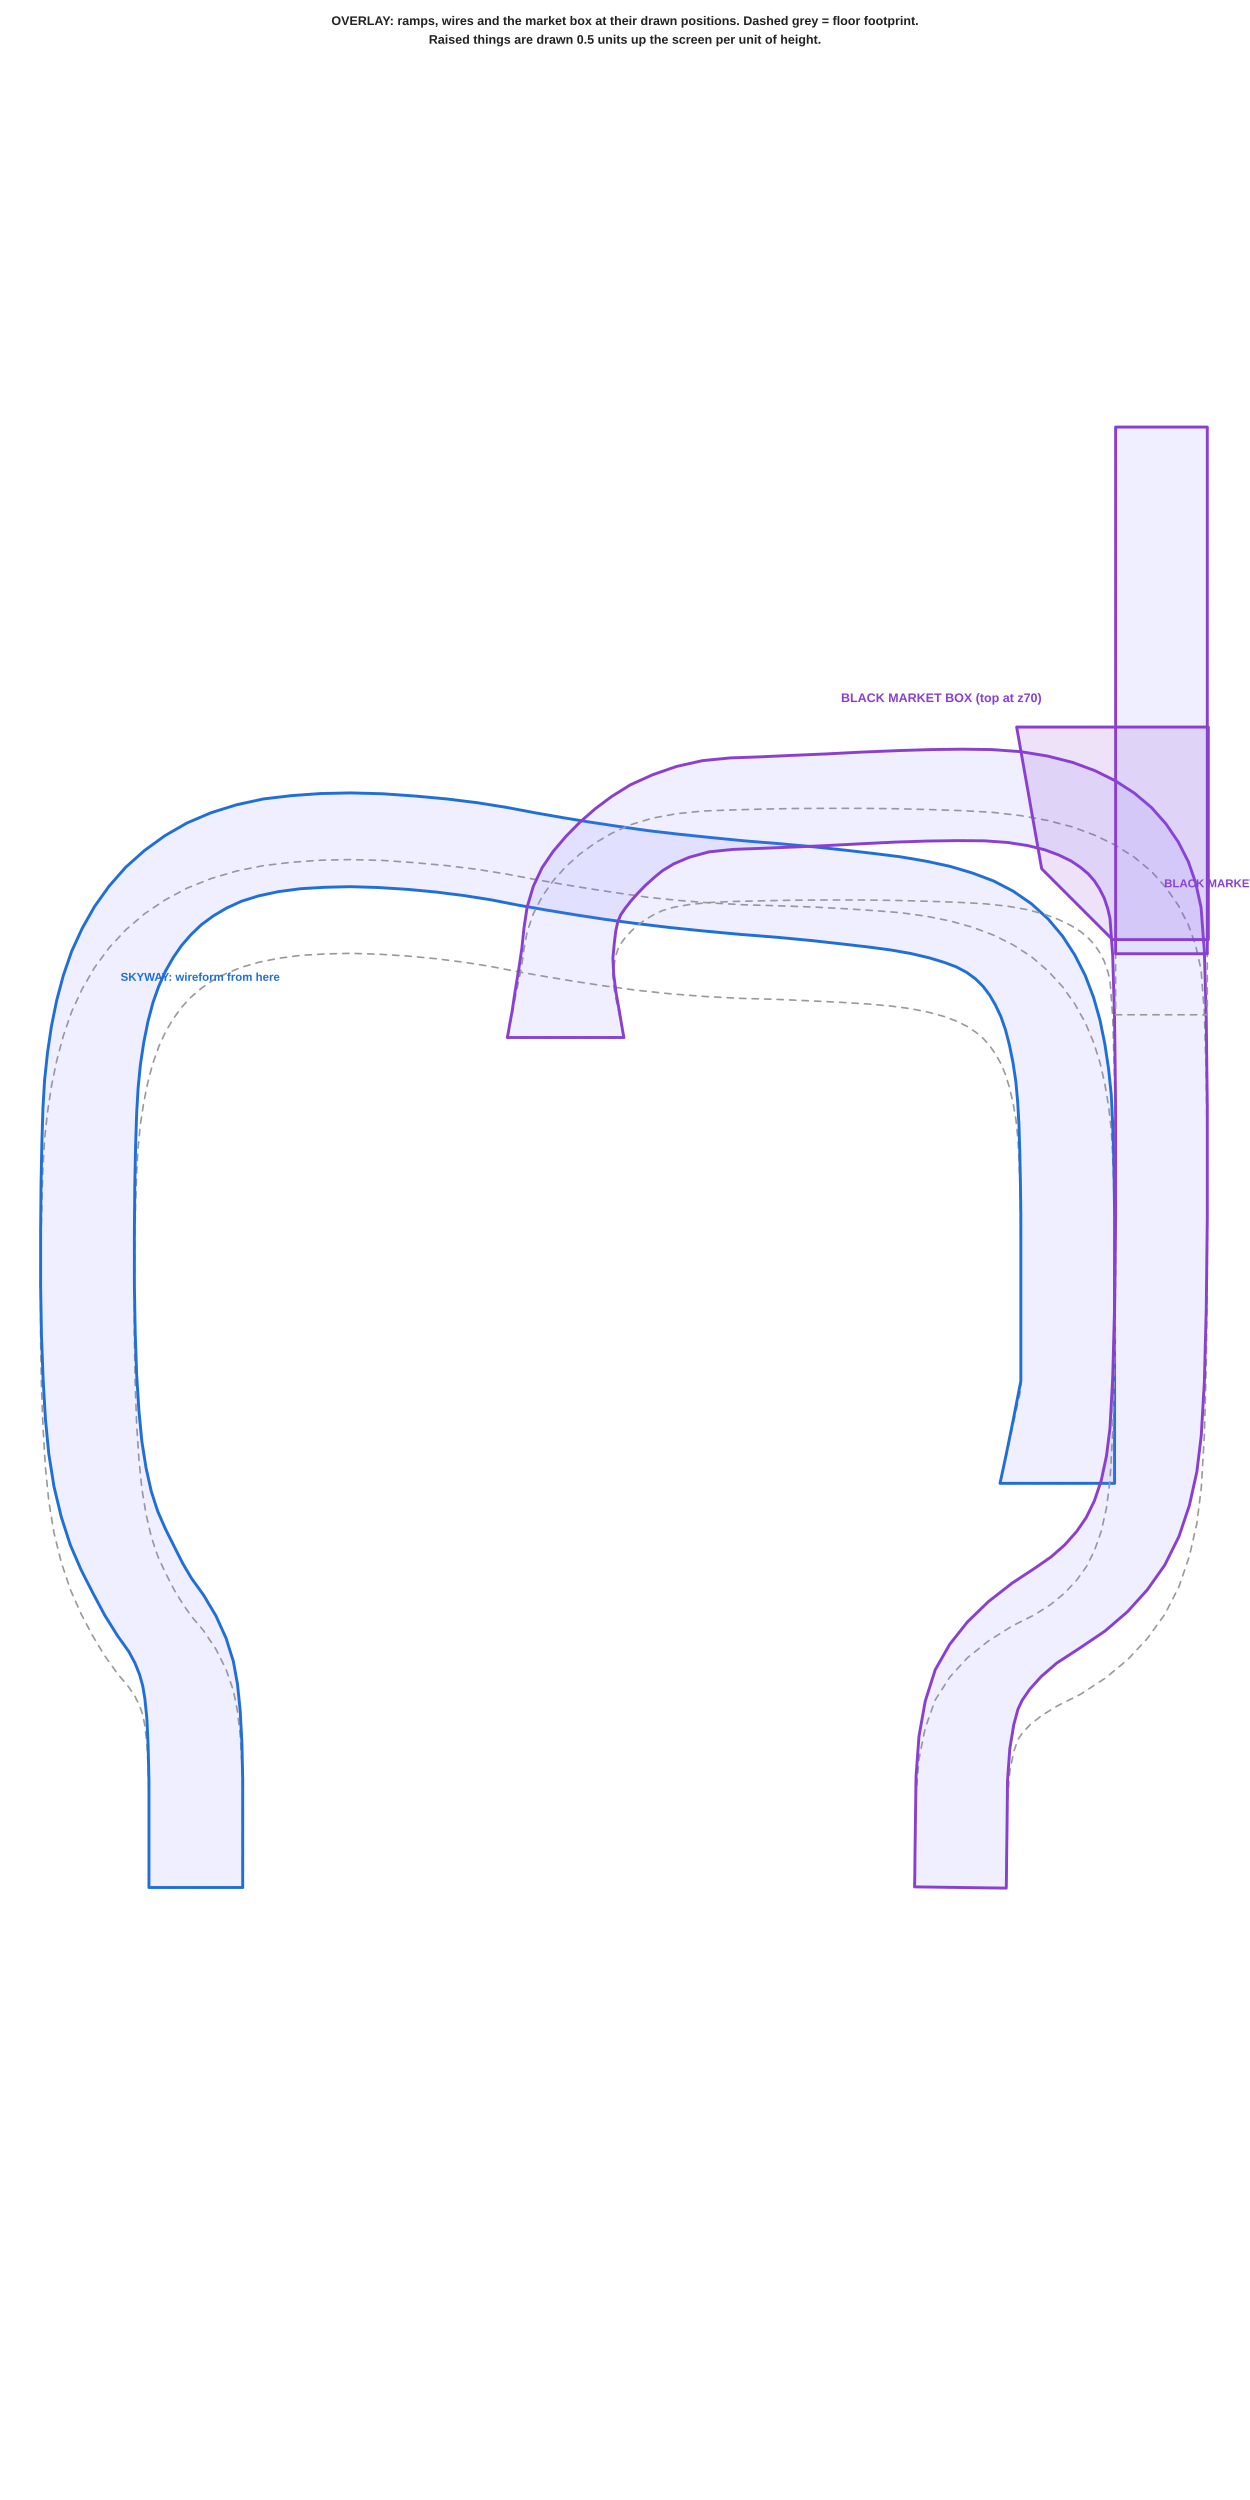
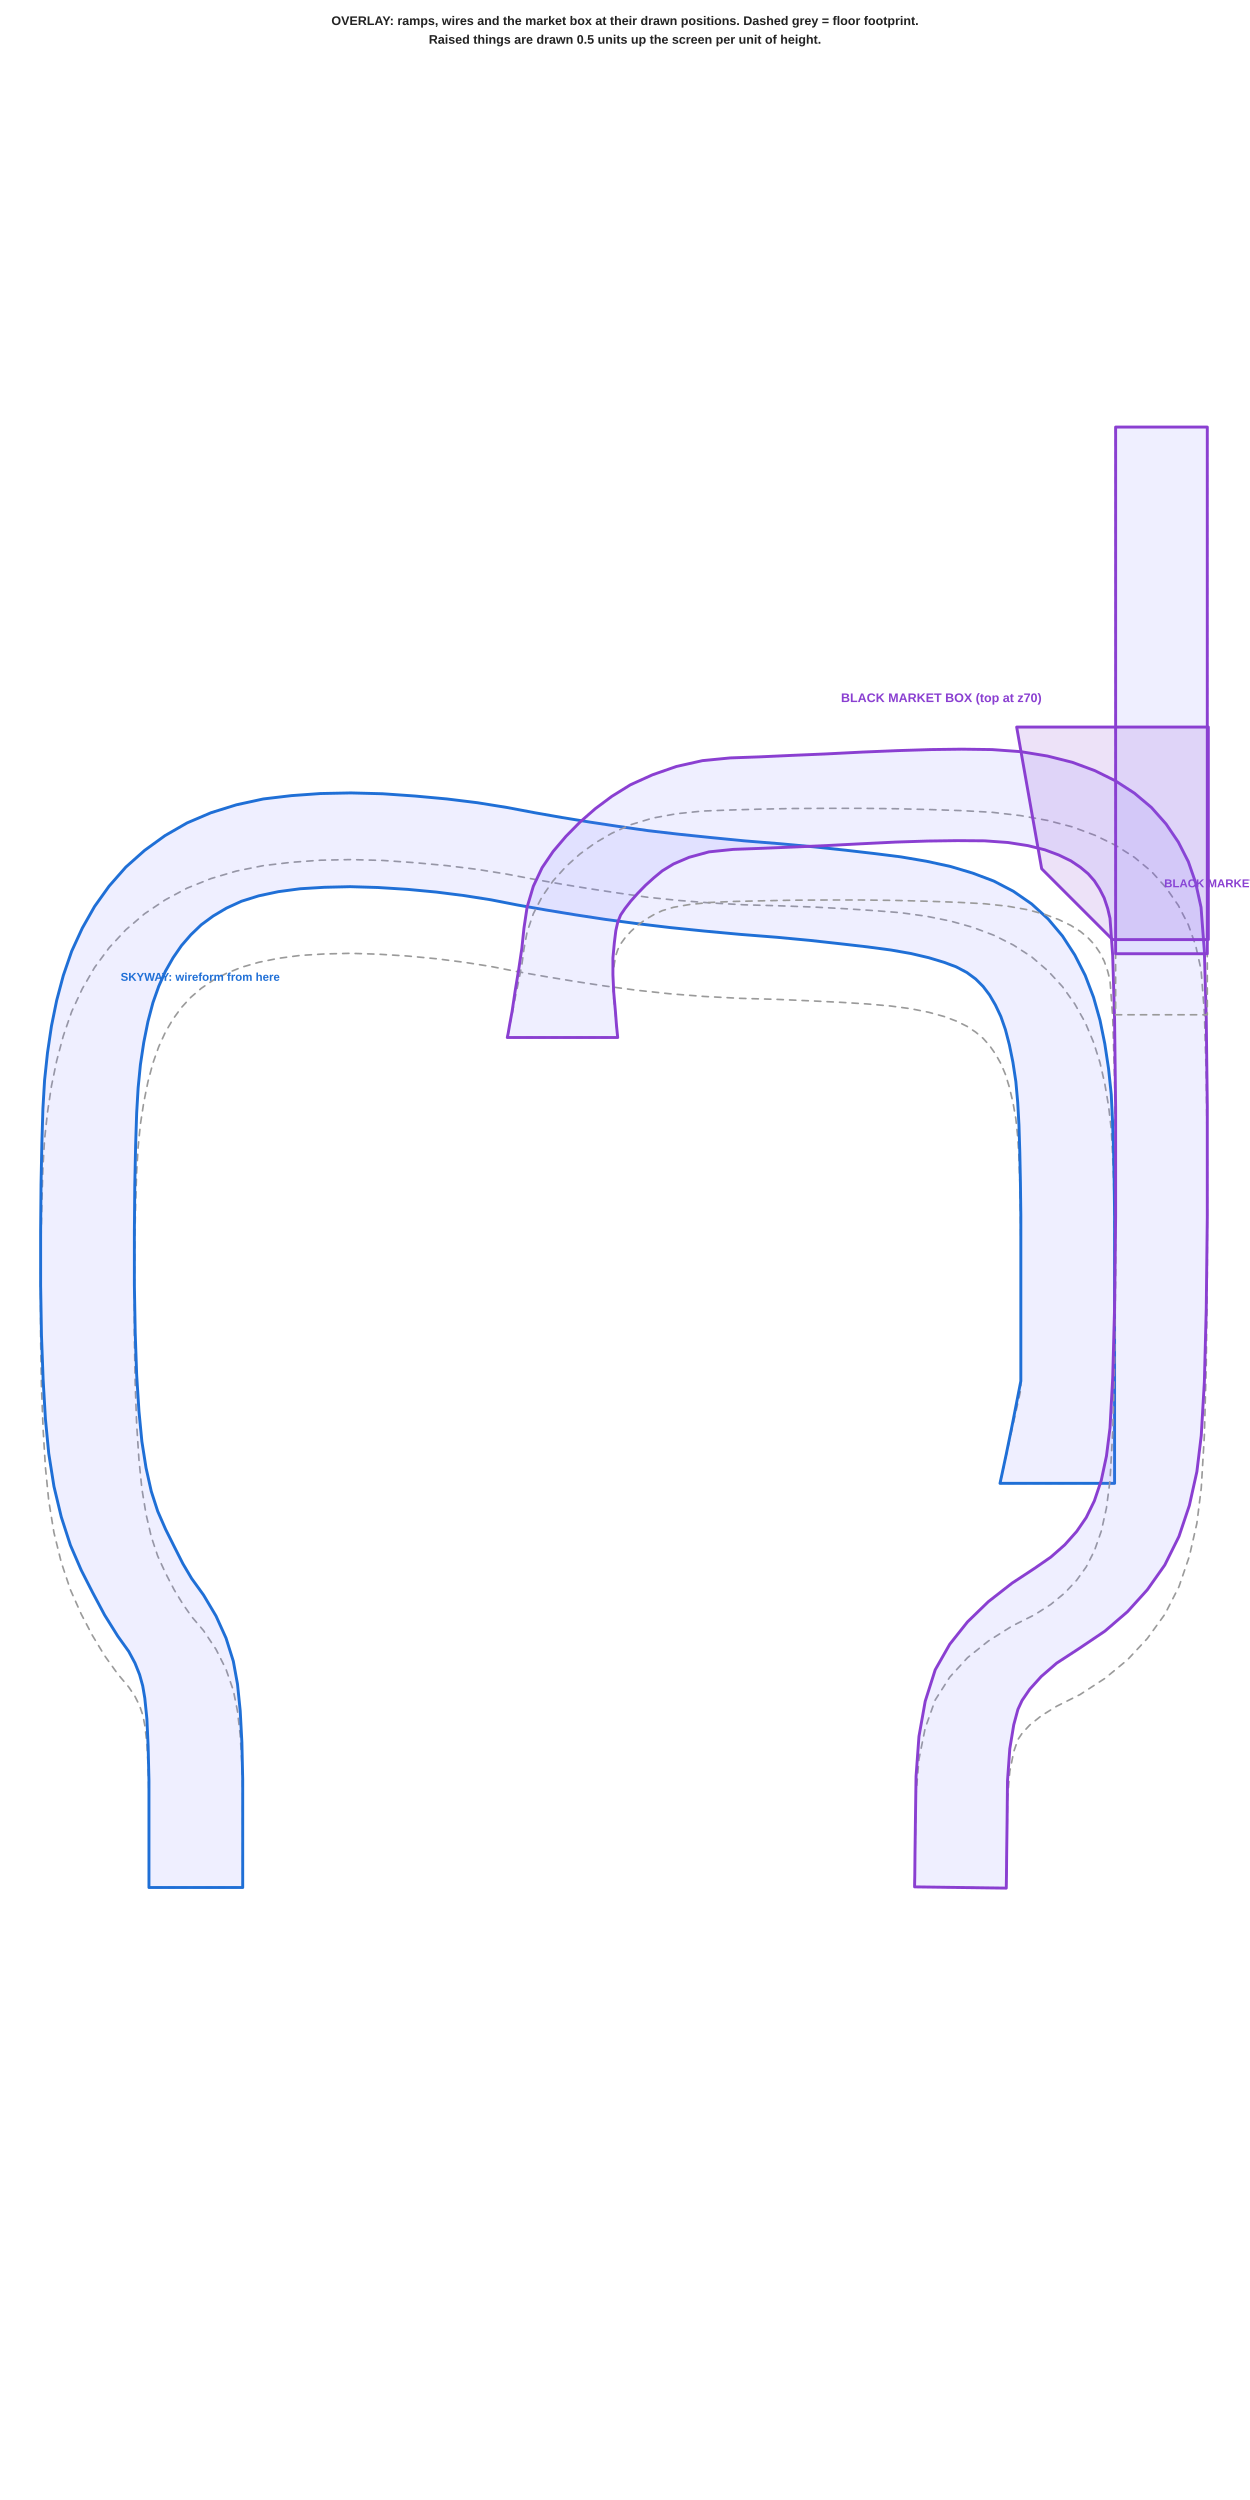
<svg xmlns="http://www.w3.org/2000/svg" width="1800" height="3600" viewBox="0 0 600 1200">
  <rect x="0" y="0" width="600" height="1200" fill="#ffffff" />
  <polygon points="480,712 481,707.5 483,698.5 486,685 490,667 490,649.1 490,631.4 490,613.8 490,596.4 489.8,580.9 489.5,567.2 489.1,555.3 488.5,545.6 487.6,537 486.2,529.1 484.5,521.9 482.6,515.7 480.4,510.5 477.8,505.9 475,501.9 471.9,498.4 468.3,495.4 464.1,492.6 459,490.1 453.1,487.9 445.8,485.9 437.3,484.2 427.6,482.9 416.3,481.9 403.3,481.1 388.9,480.4 373,479.7 355.3,479.2 338,478.3 321.4,477 305.5,475.3 290.5,473.3 276.1,471.1 262.1,468.8 248.4,466.4 235.6,463.9 222.9,461.9 209.5,460.2 195.7,458.9 181.4,458 168.1,457.6 155.7,457.9 144.1,458.6 133.6,460 124.2,461.9 115.9,464.3 108.7,467.2 102.3,470.5 96.6,474.4 91.6,478.7 87.1,483.6 83.1,489.1 79.4,495.4 76.2,502.4 73.4,510.3 71,519.3 69,529.2 67.4,539.6 66.3,550.6 65.6,562.3 65.1,577.5 64.7,595.9 64.5,617.6 64.5,642.3 64.9,664.4 65.6,683.9 66.7,700.7 68.1,714.6 70.1,726.8 72.6,737.6 75.7,746.9 79.5,755.2 83.6,763.1 87.8,770 92,776 97.7,782.7 103.7,791.7 108.5,801.3 112,811.4 114,821.4 115.3,832.9 116.1,846.3 116.5,862 116.5,879.8 116.5,892.9 116.5,901.6 116.5,906 71.5,906 71.5,901.6 71.5,892.9 71.5,879.8 71.5,862.5 71.1,848.2 70.5,836.6 69.5,828.1 68.5,823.1 67,818.7 64.8,814.3 61.8,809.8 56.5,803.5 50.2,794.7 44.4,785.1 39,774.8 33.8,763.1 29.4,749.9 25.9,735.7 23.4,720.4 21.8,704.3 20.7,686.1 19.9,665.6 19.5,642.7 19.5,617.4 19.7,595.3 20.1,576.3 20.6,560.2 21.4,546.9 22.8,533.9 24.7,521.3 27.2,509.2 30.4,497.2 34.4,485.6 39.5,474.6 45.4,464.4 52.4,454.9 60.4,446.3 69.4,438.6 79.2,432 89.8,426.3 101.3,421.7 113.5,418.1 126.4,415.5 139.9,413.9 153.8,412.9 168.4,412.6 183.6,413 199.3,414.1 214.5,415.5 229.1,417.3 243.4,419.6 256.6,422.1 269.7,424.4 283.1,426.6 297,428.7 311,430.7 325.6,432.2 341,433.4 357.2,434.3 374.5,434.8 390.9,435.4 405.9,436.2 419.7,437.1 432.4,438.1 444.7,439.8 456.2,442.1 466.9,445.1 477,448.9 486.4,453.6 495.2,459.3 503.1,466.1 510,473.6 515.9,481.9 520.9,490.8 524.9,500.3 528,510.1 530.3,520.2 532.1,530.8 533.4,541.9 534,553.2 534.5,565.8 534.8,580.1 535,596.1 535,613.8 535,631.4 535,649.1 535,667 535,685 535,698.5 535,707.5 535,712" stroke="#9a9a9a" stroke-width="0.8" fill="none" stroke-linejoin="round" stroke-linecap="round" stroke-dasharray="3 3" />
  <polygon points="480,712 481,707.4 483,698 486,683.3 490,662.9 490,642.2 490,621.7 490,601.9 490,583.4 489.8,567.6 489.5,553 489.1,540 488.5,529.1 487.6,519.1 486.2,509.9 484.5,501.5 482.6,494.2 480.4,487.9 477.8,482.4 475,477.6 471.9,473.5 468.3,469.9 464.1,466.8 459,464.1 453.1,461.9 445.8,459.7 437.3,457.7 427.6,456 416.3,454.5 403.3,453 388.9,451.4 373,449.9 355.3,448.5 338,446.9 321.4,445.2 305.5,443.3 290.5,441.3 276.1,439.1 262.1,436.8 248.4,434.4 235.6,431.9 222.9,429.9 209.5,428.2 195.7,426.9 181.4,426 168.1,425.6 155.7,425.9 144.1,426.6 133.6,428 124.2,430 115.9,432.6 108.7,435.9 102.3,439.7 96.6,443.9 91.6,448.7 87.1,453.9 83.1,459.7 79.4,466.2 76.2,473.4 73.4,481.3 71,490.4 69,500.4 67.4,511 66.3,522.2 65.6,534.2 65.1,549.7 64.7,568.8 64.5,591.1 64.5,616.8 64.9,639.7 65.6,660 66.7,677.4 68.1,691.9 70.1,704.6 72.6,715.8 75.7,725.4 79.5,734.1 83.6,742.3 87.8,750.6 92,757.7 97.7,765.6 103.7,775.7 108.5,786.3 112,797.4 114,808.4 115.3,821.2 116.1,836.3 116.5,854.1 116.5,874.5 116.5,889.9 116.5,900.4 116.5,906 71.5,906 71.5,900.4 71.5,889.9 71.5,874.5 71.5,854.6 71.1,838.2 70.5,825 69.5,815.1 68.5,809.2 67,803.8 64.8,798.3 61.8,792.7 56.5,785.3 50.2,775.2 44.4,764.3 39,753.7 33.8,741.7 29.4,728.1 25.9,713.5 23.4,697.7 21.8,681.1 20.7,662.2 19.9,640.9 19.5,617.1 19.5,591 19.7,568.1 20.1,548.5 20.6,532.1 21.4,518.5 22.8,505.3 24.7,492.5 27.2,480.2 30.4,468.2 34.4,456.6 39.5,445.5 45.4,435.1 52.4,425.3 60.4,416.2 69.4,408.2 79.2,401.1 89.8,395 101.3,390.1 113.5,386.3 126.4,383.5 139.9,381.9 153.8,380.9 168.4,380.6 183.6,381 199.3,382.1 214.5,383.5 229.1,385.3 243.4,387.6 256.6,390.1 269.7,392.4 283.1,394.6 297,396.7 311,398.7 325.6,400.4 341,402 357.2,403.6 374.5,405 390.9,406.5 405.9,408.1 419.7,409.7 432.4,411.3 444.7,413.4 456.2,415.9 466.9,419.1 477,422.9 486.4,427.8 495.2,433.9 503.1,441.1 510,449.3 515.9,458.4 520.9,468.2 524.9,478.7 528,489.7 530.3,501 532.1,512.9 533.4,525.3 534,537.8 534.5,551.7 534.8,566.9 535,583.2 535,601.9 535,621.7 535,642.2 535,662.9 535,683.3 535,698 535,707.4 535,712" stroke="#1f6fd6" stroke-width="1.4" fill="rgba(120,120,255,0.12)" stroke-linejoin="round" stroke-linecap="round" />
  <text x="57.9" y="470.8" font-size="5.5" fill="#1f6fd6" text-anchor="start" font-family="Arial, Helvetica, sans-serif" font-weight="700">SKYWAY: wireform from here</text>
-   <polygon points="243.5,498 243.9,496.1 244.6,492.4 245.8,486.8 247.3,478.8 249,470.7 250.5,463 251.5,455.5 253,447.4 256,438.6 260.2,430.4 265.5,422.8 271.7,415.9 278.4,409.9 285.7,404.6 293.6,400 302.6,395.9 313.2,392.7 324.7,390.6 337.2,389.3 350.5,388.8 364.5,388.4 379.7,388.1 396.2,388 413.9,388 430.7,388.2 446.6,388.6 461.6,389.1 476.2,389.9 490,391.5 502.8,393.8 514.7,396.9 525.5,400.9 535.4,405.7 544.5,411.5 552.7,418.3 559.7,426.1 565.6,434.6 570.4,443.9 573.9,453.8 576.5,465.4 578.1,486.1 579,516.9 579.5,558.6 579.5,611.4 579,654.8 578.1,689 576.6,714.3 574.5,731.2 570.9,747 565.9,761.6 559.1,774.9 550.7,786.5 541.2,796.7 530.4,805.6 518.4,813.4 507.2,819 499.8,823.6 494.3,828 490.6,832 488.6,835 486.6,840.8 484.7,850.3 483.6,863.3 483.4,880.1 483.2,893.2 483.1,901.9 483,906.3 439,905.7 439.1,901.3 439.2,892.6 439.4,879.4 439.7,861.2 441.1,844.4 444.1,829.5 448.9,816 455.9,805 464.4,795.7 474.4,787.7 485.8,780.5 496.6,775.1 504.4,770.1 511.1,764.6 516.8,758.5 521.4,752.1 525.3,744.4 528.6,735 531.1,723.8 532.8,710.7 534.1,687.2 535,654 535.5,611.1 535.5,558.9 535,517.8 534.1,488.2 532.8,470.6 531.7,466.2 530,461.3 527.8,457.1 525.3,453.4 522.3,450.2 518.6,447.1 514,444.2 508.2,441.4 501.5,438.9 493.4,436.7 483.8,435 472.6,433.8 459.6,433.1 445.3,432.6 429.9,432.2 413.6,432 396.3,432 380.3,432.1 365.5,432.4 352,432.7 340.3,433.2 330.8,434.2 323.3,435.5 317.9,437.1 313.9,439 309.8,441.4 306.1,444.1 302.8,447.1 300,450.2 297.9,453.1 296.5,455.9 295.6,458.6 294.9,462.5 294.2,467.7 294.6,473.5 295.7,479.7 297.3,486.8 298.4,492.4 299.1,496.1 299.5,498" stroke="#9a9a9a" stroke-width="0.8" fill="none" stroke-linejoin="round" stroke-linecap="round" stroke-dasharray="3 3" />
-   <polygon points="243.5,498 243.9,496.1 244.6,492 245.8,485.5 247.3,475.5 249,465.2 250.5,455.1 251.5,445.5 253,435.5 256,425.4 260.2,416.5 265.5,408.7 271.7,401.4 278.4,394.6 285.7,388.2 293.6,382.3 302.6,376.7 313.2,371.9 324.7,367.9 337.2,365.1 350.5,363.8 364.5,363.3 379.7,362.6 396.2,361.9 413.9,361 430.7,360.3 446.6,359.8 461.6,359.6 476.2,359.8 490,360.8 502.8,362.9 514.7,365.9 525.5,369.9 535.4,374.8 544.5,380.7 552.7,387.6 559.7,395.5 565.6,404.2 570.4,413.6 573.9,423.7 576.5,435.5 578.1,456.7 579,488.5 579.5,531.2 579.5,584.4 579,628.3 578.1,663.2 576.6,689.1 574.5,706.4 570.9,722.6 565.9,737.5 559.1,751.2 550.7,763.1 541.2,773.6 530.4,782.9 518.4,791 507.2,798.3 499.8,804.7 494.3,810.8 490.6,816.2 488.6,820.5 486.6,827.9 484.7,839.4 483.6,854.8 483.4,874.5 483.2,890 483.1,900.6 483,906.3 439,905.7 439.1,900 439.2,889.4 439.4,873.8 439.7,852.7 441.1,833.5 444.1,816.6 448.9,801.5 455.9,789.2 464.4,778.5 474.4,768.8 485.8,759.9 496.6,752.8 504.4,747.4 511.1,741.5 516.8,735.1 521.4,728.4 525.3,720.4 528.6,710.6 531.1,698.9 532.8,685.4 534.1,661.4 535,627.5 535.5,584.2 535.5,531.5 535,489.4 534.1,458.8 532.8,440.8 531.7,436.1 530,431 527.8,426.7 525.3,422.8 522.3,419.4 518.6,416.3 514,413.2 508.2,410.4 501.5,407.9 493.4,405.9 483.8,404.4 472.6,403.6 459.6,403.5 445.3,403.7 429.9,404.2 413.6,405 396.3,405.9 380.3,406.6 365.5,407.2 352,407.7 340.3,408.9 330.8,411.5 323.3,414.7 317.9,418 313.9,421.3 309.8,425 306.1,428.8 302.8,432.5 300,436.1 297.9,439.2 296.5,442.7 295.6,446.7 294.9,452.4 294.2,459.8 294.6,467.9 295.7,476.5 297.3,485.5 298.4,492 299.1,496.1 299.5,498" stroke="#8a3fd1" stroke-width="1.4" fill="rgba(120,120,255,0.12)" stroke-linejoin="round" stroke-linecap="round" />
+   <polygon points="243.5,498 243.9,496.1 244.6,492.4 245.8,486.8 247.3,478.8 249,470.7 250.5,463 251.5,455.5 253,447.4 256,438.6 260.2,430.4 265.5,422.8 271.7,415.9 278.4,409.9 285.7,404.6 293.6,400 302.6,395.9 313.2,392.7 324.7,390.6 337.2,389.3 350.5,388.8 364.5,388.4 379.7,388.1 396.2,388 413.9,388 430.7,388.2 446.6,388.6 461.6,389.1 476.2,389.9 490,391.5 502.8,393.8 514.7,396.9 525.5,400.9 535.4,405.7 544.5,411.5 552.7,418.3 559.7,426.1 565.6,434.6 570.4,443.9 573.9,453.8 576.5,465.4 578.1,486.1 579,516.9 579.5,558.6 579.5,611.4 579,654.8 578.1,689 576.6,714.3 574.5,731.2 570.9,747 565.9,761.6 559.1,774.9 550.7,786.5 541.2,796.7 530.4,805.6 518.4,813.4 507.2,819 499.8,823.6 494.3,828 490.6,832 488.6,835 486.6,840.8 484.7,850.3 483.6,863.3 483.4,880.1 483.2,893.2 483.1,901.9 483,906.3 439,905.7 439.1,901.3 439.2,892.6 439.4,879.4 439.7,861.2 441.1,844.4 444.1,829.5 448.9,816 455.9,805 464.4,795.7 474.4,787.7 485.8,780.5 496.6,775.1 504.4,770.1 511.1,764.6 516.8,758.5 521.4,752.1 525.3,744.4 528.6,735 531.1,723.8 532.8,710.7 534.1,687.2 535,654 535.5,611.1 535.5,558.9 535,517.8 534.1,488.2 532.8,470.6 531.7,466.2 530,461.3 527.8,457.1 525.3,453.4 522.3,450.2 518.6,447.1 514,444.2 508.2,441.4 501.5,438.9 493.4,436.7 483.8,435 472.6,433.8 459.6,433.1 445.3,432.6 429.9,432.2 413.6,432 396.3,432 380.3,432.1 365.5,432.4 352,432.7 340.3,433.2 330.8,434.2 323.3,435.5 317.9,437.1 313.9,439 309.8,441.4 306.1,444.1 302.8,447.1 300,450.2 297.9,453.1 296.5,455.9 295.6,458.6 294.9,462.5 294.2,467.7 294.2,473.5 294.6,479.7 295.4,486.8 295.9,492.4 296.3,496.1 296.5,498" stroke="#9a9a9a" stroke-width="0.8" fill="none" stroke-linejoin="round" stroke-linecap="round" stroke-dasharray="3 3" />
+   <polygon points="243.5,498 243.9,496.1 244.6,492 245.8,485.5 247.3,475.5 249,465.2 250.5,455.1 251.5,445.5 253,435.5 256,425.4 260.2,416.5 265.5,408.7 271.7,401.4 278.4,394.6 285.7,388.2 293.6,382.3 302.6,376.7 313.2,371.9 324.7,367.9 337.2,365.1 350.5,363.8 364.5,363.3 379.7,362.6 396.2,361.9 413.9,361 430.7,360.3 446.6,359.8 461.6,359.6 476.2,359.8 490,360.8 502.8,362.9 514.7,365.9 525.5,369.9 535.4,374.8 544.5,380.7 552.7,387.6 559.7,395.5 565.6,404.2 570.4,413.6 573.9,423.7 576.5,435.5 578.1,456.7 579,488.5 579.5,531.2 579.5,584.4 579,628.3 578.1,663.2 576.6,689.1 574.5,706.4 570.9,722.6 565.9,737.5 559.1,751.2 550.7,763.1 541.2,773.6 530.4,782.9 518.4,791 507.2,798.3 499.8,804.7 494.3,810.8 490.6,816.2 488.6,820.5 486.6,827.9 484.7,839.4 483.6,854.8 483.4,874.5 483.2,890 483.1,900.6 483,906.3 439,905.7 439.1,900 439.2,889.4 439.4,873.8 439.7,852.7 441.1,833.5 444.1,816.6 448.9,801.5 455.9,789.2 464.4,778.5 474.4,768.8 485.8,759.9 496.6,752.8 504.4,747.4 511.1,741.5 516.8,735.1 521.4,728.4 525.3,720.4 528.6,710.6 531.1,698.9 532.8,685.4 534.1,661.4 535,627.5 535.5,584.2 535.5,531.5 535,489.4 534.1,458.8 532.8,440.8 531.7,436.1 530,431 527.8,426.7 525.3,422.8 522.3,419.4 518.6,416.3 514,413.2 508.2,410.4 501.5,407.9 493.4,405.9 483.8,404.4 472.6,403.6 459.6,403.5 445.3,403.7 429.9,404.2 413.6,405 396.3,405.9 380.3,406.6 365.5,407.2 352,407.7 340.3,408.9 330.8,411.5 323.3,414.7 317.9,418 313.9,421.3 309.8,425 306.1,428.8 302.8,432.5 300,436.1 297.9,439.2 296.5,442.7 295.6,446.7 294.9,452.4 294.2,459.8 294.2,467.9 294.6,476.4 295.4,485.5 295.9,492 296.3,496.1 296.5,498" stroke="#8a3fd1" stroke-width="1.4" fill="rgba(120,120,255,0.12)" stroke-linejoin="round" stroke-linecap="round" />
  <text x="558.8" y="425.9" font-size="5.5" fill="#8a3fd1" text-anchor="start" font-family="Arial, Helvetica, sans-serif" font-weight="700">BLACK MARKET: wireform from here</text>
  <polygon points="535.5,205 535.5,270 535.5,340 535.5,410 535.5,487.1 579.5,487.1 579.5,410 579.5,340 579.5,270 579.5,205" stroke="#9a9a9a" stroke-width="0.8" fill="none" stroke-linejoin="round" stroke-linecap="round" stroke-dasharray="3 3" />
  <polygon points="535.5,205 535.5,262.7 535.5,325.3 535.5,388 535.5,457.8 579.5,457.8 579.5,388 579.5,325.3 579.5,262.7 579.5,205" stroke="#8a3fd1" stroke-width="1.4" fill="rgba(120,120,255,0.12)" stroke-linejoin="round" stroke-linecap="round" />
  <polygon points="488,349 580,349 580,451 534,451 500,417" stroke="#8a3fd1" stroke-width="1.4" fill="rgba(138,63,209,0.15)" stroke-linejoin="round" stroke-linecap="round" />
  <text x="500" y="337" font-size="6" fill="#8a3fd1" text-anchor="end" font-family="Arial, Helvetica, sans-serif" font-weight="700">BLACK MARKET BOX (top at z70)</text>
  <text x="300" y="12" font-size="6" fill="#222" text-anchor="middle" font-family="Arial, Helvetica, sans-serif" font-weight="700">OVERLAY: ramps, wires and the market box at their drawn positions. Dashed grey = floor footprint.</text>
  <text x="300" y="21" font-size="6" fill="#222" text-anchor="middle" font-family="Arial, Helvetica, sans-serif" font-weight="700">Raised things are drawn 0.5 units up the screen per unit of height.</text>
</svg>
